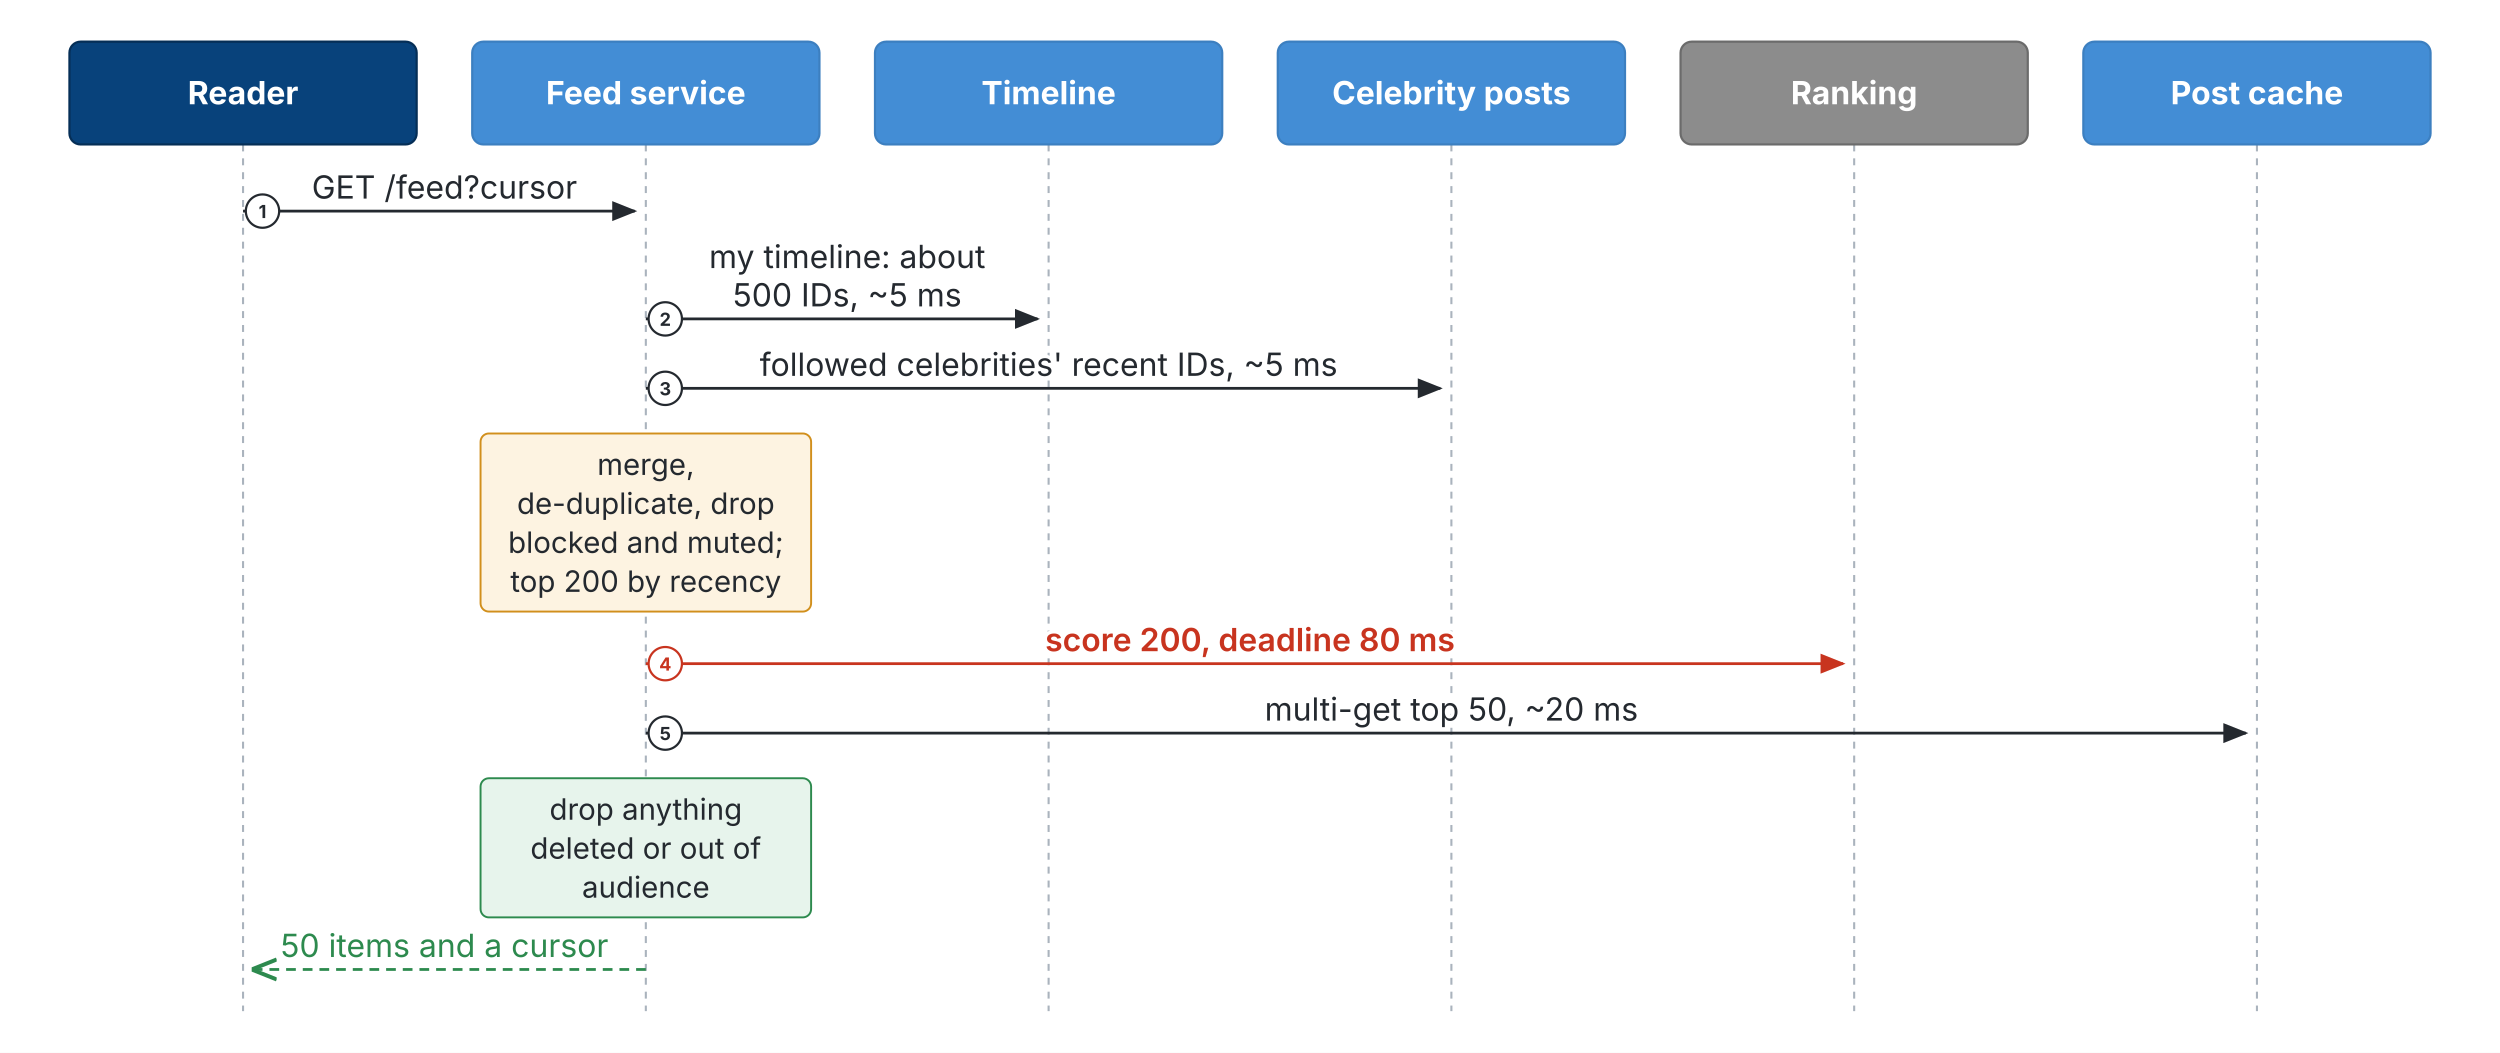
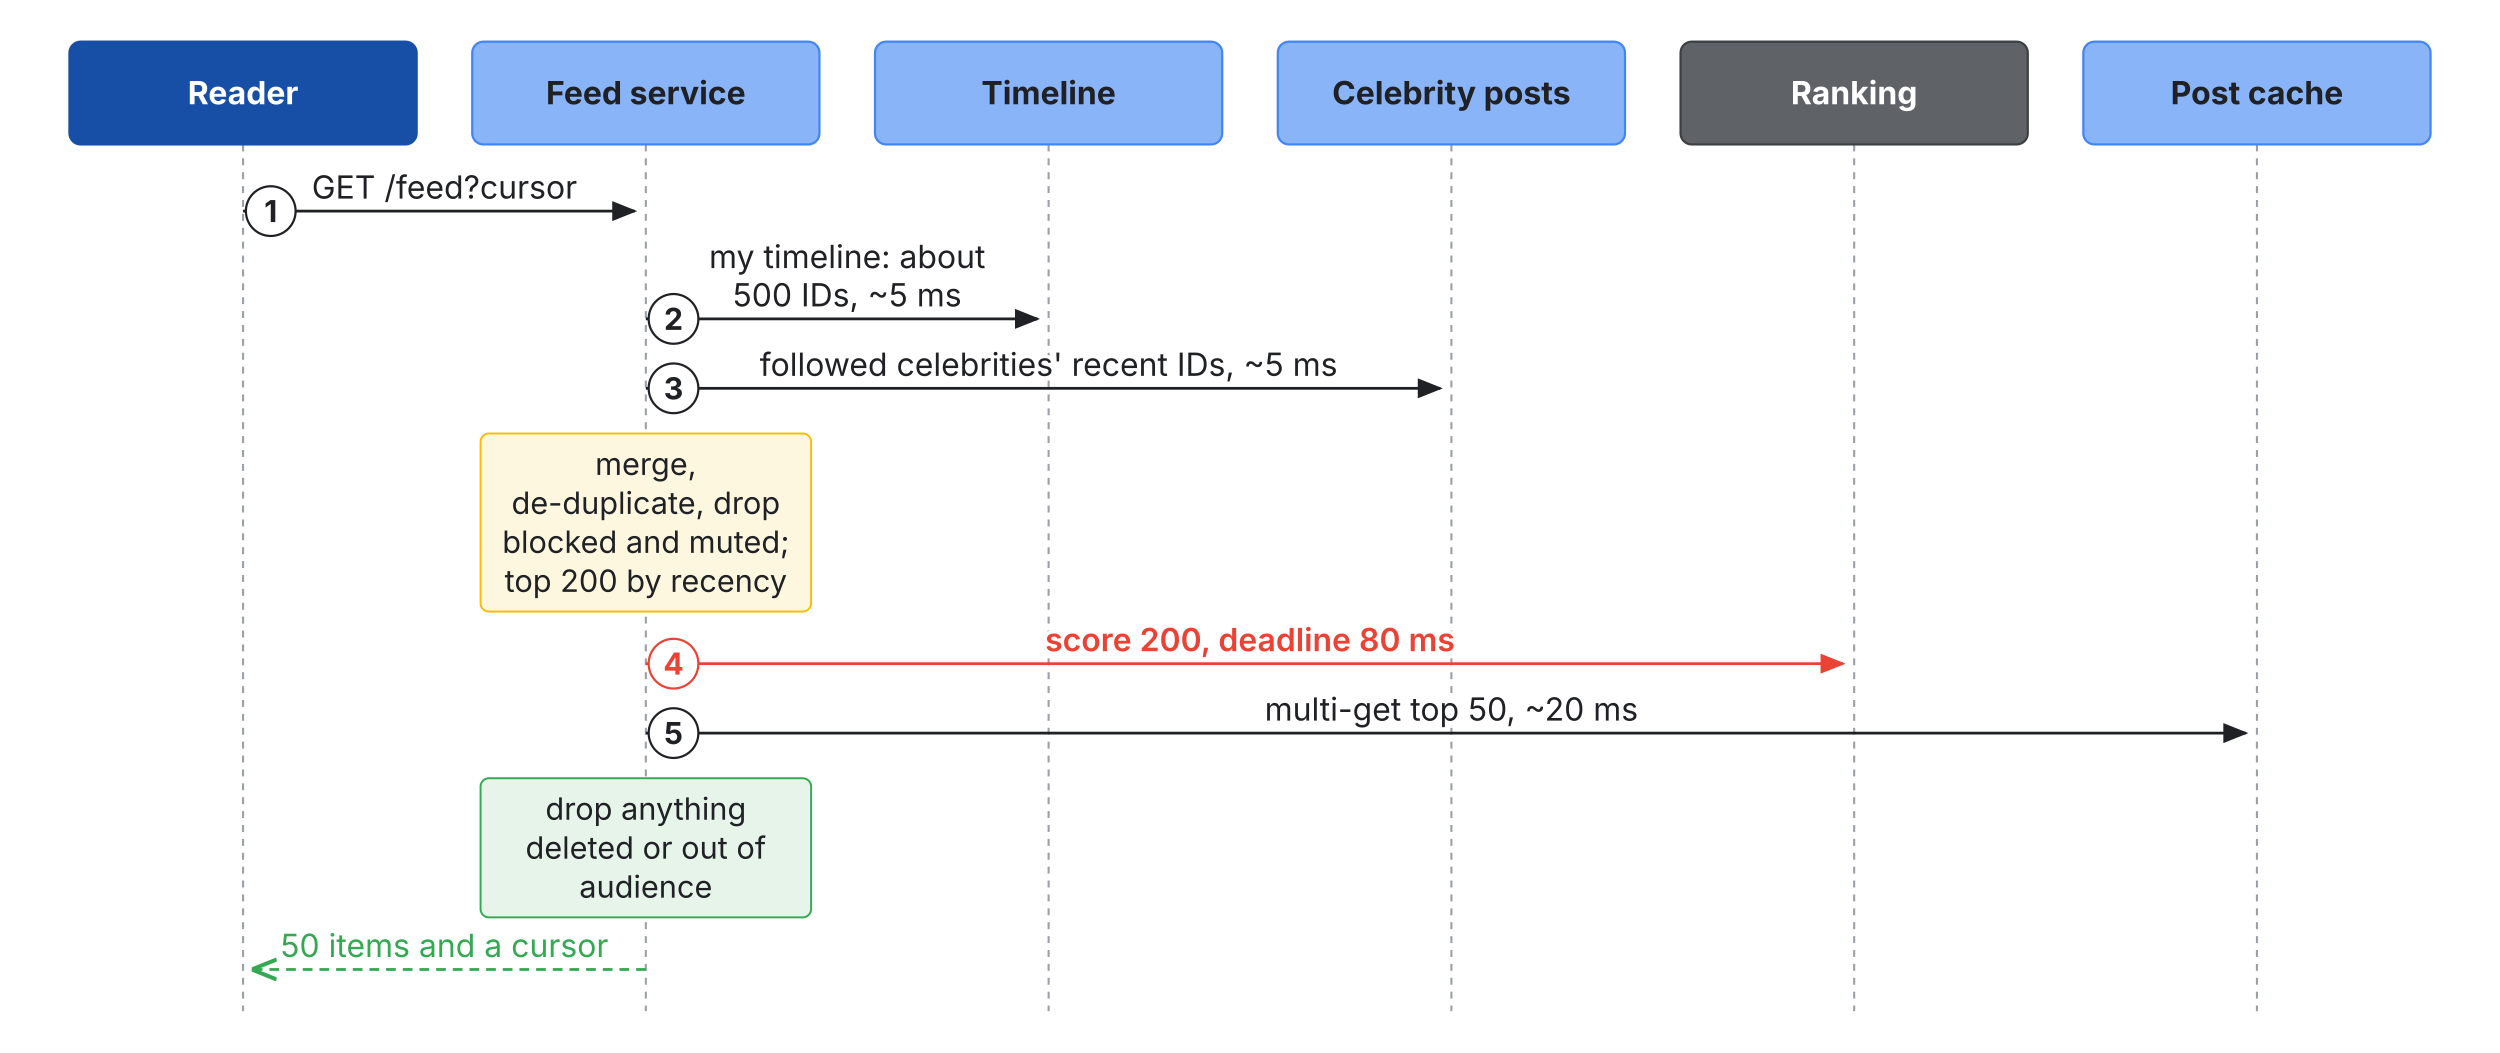
<svg xmlns="http://www.w3.org/2000/svg" class="seq" viewBox="0 0 1800 758" width="1800" height="758">
  <defs>
-     <marker id="sq-f-c8341f" viewBox="0 0 10 10" refX="9" refY="5" markerWidth="9" markerHeight="9" orient="auto">
-       <path d="M0,1 L10,5 L0,9 z" fill="#c8341f" />
+     <marker id="sq-f-34a853" viewBox="0 0 10 10" refX="9" refY="5" markerWidth="9" markerHeight="9" orient="auto">
+       <path d="M0,1 L10,5 L0,9 z" fill="#34a853" />
    </marker>
-     <marker id="sq-o-c8341f" viewBox="0 0 10 10" refX="9" refY="5" markerWidth="9" markerHeight="9" orient="auto">
-       <path d="M0,1 L10,5 L0,9" fill="none" stroke="#c8341f" stroke-width="1.6" />
+     <marker id="sq-o-34a853" viewBox="0 0 10 10" refX="9" refY="5" markerWidth="9" markerHeight="9" orient="auto">
+       <path d="M0,1 L10,5 L0,9" fill="none" stroke="#34a853" stroke-width="1.6" />
    </marker>
-     <marker id="sq-f-2d8a4e" viewBox="0 0 10 10" refX="9" refY="5" markerWidth="9" markerHeight="9" orient="auto">
-       <path d="M0,1 L10,5 L0,9 z" fill="#2d8a4e" />
+     <marker id="sq-f-ea4335" viewBox="0 0 10 10" refX="9" refY="5" markerWidth="9" markerHeight="9" orient="auto">
+       <path d="M0,1 L10,5 L0,9 z" fill="#ea4335" />
    </marker>
-     <marker id="sq-o-2d8a4e" viewBox="0 0 10 10" refX="9" refY="5" markerWidth="9" markerHeight="9" orient="auto">
-       <path d="M0,1 L10,5 L0,9" fill="none" stroke="#2d8a4e" stroke-width="1.6" />
+     <marker id="sq-o-ea4335" viewBox="0 0 10 10" refX="9" refY="5" markerWidth="9" markerHeight="9" orient="auto">
+       <path d="M0,1 L10,5 L0,9" fill="none" stroke="#ea4335" stroke-width="1.6" />
    </marker>
-     <marker id="sq-f-24292f" viewBox="0 0 10 10" refX="9" refY="5" markerWidth="9" markerHeight="9" orient="auto">
-       <path d="M0,1 L10,5 L0,9 z" fill="#24292f" />
+     <marker id="sq-f-202124" viewBox="0 0 10 10" refX="9" refY="5" markerWidth="9" markerHeight="9" orient="auto">
+       <path d="M0,1 L10,5 L0,9 z" fill="#202124" />
    </marker>
-     <marker id="sq-o-24292f" viewBox="0 0 10 10" refX="9" refY="5" markerWidth="9" markerHeight="9" orient="auto">
-       <path d="M0,1 L10,5 L0,9" fill="none" stroke="#24292f" stroke-width="1.6" />
+     <marker id="sq-o-202124" viewBox="0 0 10 10" refX="9" refY="5" markerWidth="9" markerHeight="9" orient="auto">
+       <path d="M0,1 L10,5 L0,9" fill="none" stroke="#202124" stroke-width="1.6" />
    </marker>
  </defs>
  <rect width="1800" height="758" fill="#ffffff" />
-   <line x1="175.0" y1="104" x2="175.0" y2="728.02" stroke="#aab3bd" stroke-width="1.5" stroke-dasharray="5 5" />
-   <rect x="50.0" y="30" width="250" height="74" rx="8" fill="#08427b" stroke="#052e56" stroke-width="1.6" />
-   <text x="175.0" y="75.05" text-anchor="middle" font-family="Inter, Helvetica, Arial, sans-serif" font-size="23" font-weight="700" fill="#ffffff">Reader</text>
-   <line x1="465.0" y1="104" x2="465.0" y2="728.02" stroke="#aab3bd" stroke-width="1.5" stroke-dasharray="5 5" />
-   <rect x="340.0" y="30" width="250" height="74" rx="8" fill="#438dd5" stroke="#3c7fc0" stroke-width="1.6" />
-   <text x="465.0" y="75.05" text-anchor="middle" font-family="Inter, Helvetica, Arial, sans-serif" font-size="23" font-weight="700" fill="#ffffff">Feed service</text>
-   <line x1="755.0" y1="104" x2="755.0" y2="728.02" stroke="#aab3bd" stroke-width="1.5" stroke-dasharray="5 5" />
-   <rect x="630.0" y="30" width="250" height="74" rx="8" fill="#438dd5" stroke="#3c7fc0" stroke-width="1.6" />
-   <text x="755.0" y="75.05" text-anchor="middle" font-family="Inter, Helvetica, Arial, sans-serif" font-size="23" font-weight="700" fill="#ffffff">Timeline</text>
-   <line x1="1045.0" y1="104" x2="1045.0" y2="728.02" stroke="#aab3bd" stroke-width="1.5" stroke-dasharray="5 5" />
-   <rect x="920.0" y="30" width="250" height="74" rx="8" fill="#438dd5" stroke="#3c7fc0" stroke-width="1.6" />
-   <text x="1045.0" y="75.05" text-anchor="middle" font-family="Inter, Helvetica, Arial, sans-serif" font-size="23" font-weight="700" fill="#ffffff">Celebrity posts</text>
-   <line x1="1335.0" y1="104" x2="1335.0" y2="728.02" stroke="#aab3bd" stroke-width="1.5" stroke-dasharray="5 5" />
-   <rect x="1210.0" y="30" width="250" height="74" rx="8" fill="#8c8c8c" stroke="#6b6b6b" stroke-width="1.6" />
-   <text x="1335.0" y="75.05" text-anchor="middle" font-family="Inter, Helvetica, Arial, sans-serif" font-size="23" font-weight="700" fill="#ffffff">Ranking</text>
-   <line x1="1625.0" y1="104" x2="1625.0" y2="728.02" stroke="#aab3bd" stroke-width="1.5" stroke-dasharray="5 5" />
-   <rect x="1500.0" y="30" width="250" height="74" rx="8" fill="#438dd5" stroke="#3c7fc0" stroke-width="1.6" />
-   <text x="1625.0" y="75.05" text-anchor="middle" font-family="Inter, Helvetica, Arial, sans-serif" font-size="23" font-weight="700" fill="#ffffff">Post cache</text>
-   <line x1="175.0" y1="152.0" x2="457.0" y2="152.0" stroke="#24292f" stroke-width="2" marker-end="url(#sq-f-24292f)" />
-   <circle cx="189.0" cy="152.0" r="12" fill="#ffffff" stroke="#24292f" stroke-width="1.6" />
-   <text x="189.0" y="157.0" text-anchor="middle" font-family="Inter, Helvetica, Arial, sans-serif" font-size="13" font-weight="700" fill="#24292f">1</text>
-   <text x="320.0" y="143.0" text-anchor="middle" font-family="Inter, Helvetica, Arial, sans-serif" font-size="23" fill="#24292f" font-weight="400" paint-order="stroke" stroke="#ffffff" stroke-width="5" stroke-linejoin="round">GET /feed?cursor</text>
-   <line x1="465.0" y1="229.6" x2="747.0" y2="229.6" stroke="#24292f" stroke-width="2" marker-end="url(#sq-f-24292f)" />
-   <circle cx="479.0" cy="229.6" r="12" fill="#ffffff" stroke="#24292f" stroke-width="1.6" />
-   <text x="479.0" y="234.6" text-anchor="middle" font-family="Inter, Helvetica, Arial, sans-serif" font-size="13" font-weight="700" fill="#24292f">2</text>
-   <text x="610.0" y="193.0" text-anchor="middle" font-family="Inter, Helvetica, Arial, sans-serif" font-size="23" fill="#24292f" font-weight="400" paint-order="stroke" stroke="#ffffff" stroke-width="5" stroke-linejoin="round">my timeline: about</text>
-   <text x="610.0" y="220.6" text-anchor="middle" font-family="Inter, Helvetica, Arial, sans-serif" font-size="23" fill="#24292f" font-weight="400" paint-order="stroke" stroke="#ffffff" stroke-width="5" stroke-linejoin="round">500 IDs, ~5 ms</text>
-   <line x1="465.0" y1="279.6" x2="1037.0" y2="279.6" stroke="#24292f" stroke-width="2" marker-end="url(#sq-f-24292f)" />
-   <circle cx="479.0" cy="279.6" r="12" fill="#ffffff" stroke="#24292f" stroke-width="1.6" />
-   <text x="479.0" y="284.6" text-anchor="middle" font-family="Inter, Helvetica, Arial, sans-serif" font-size="13" font-weight="700" fill="#24292f">3</text>
-   <text x="755.0" y="270.6" text-anchor="middle" font-family="Inter, Helvetica, Arial, sans-serif" font-size="23" fill="#24292f" font-weight="400" paint-order="stroke" stroke="#ffffff" stroke-width="5" stroke-linejoin="round">followed celebrities' recent IDs, ~5 ms</text>
-   <rect x="346.0" y="312.1" width="238.0" height="128.24" rx="6" fill="#fdf3e1" stroke="#d18f1c" stroke-width="1.4" />
-   <text x="465.0" y="341.95" text-anchor="middle" font-family="Inter, Helvetica, Arial, sans-serif" font-size="21.2" fill="#24292f">merge,</text>
-   <text x="465.0" y="370.01" text-anchor="middle" font-family="Inter, Helvetica, Arial, sans-serif" font-size="21.2" fill="#24292f">de-duplicate, drop</text>
-   <text x="465.0" y="398.07" text-anchor="middle" font-family="Inter, Helvetica, Arial, sans-serif" font-size="21.2" fill="#24292f">blocked and muted;</text>
-   <text x="465.0" y="426.13" text-anchor="middle" font-family="Inter, Helvetica, Arial, sans-serif" font-size="21.2" fill="#24292f">top 200 by recency</text>
-   <line x1="465.0" y1="477.84" x2="1327.0" y2="477.84" stroke="#c8341f" stroke-width="2" marker-end="url(#sq-f-c8341f)" />
-   <circle cx="479.0" cy="477.84" r="12" fill="#ffffff" stroke="#c8341f" stroke-width="1.6" />
-   <text x="479.0" y="482.84" text-anchor="middle" font-family="Inter, Helvetica, Arial, sans-serif" font-size="13" font-weight="700" fill="#c8341f">4</text>
-   <text x="900.0" y="468.84" text-anchor="middle" font-family="Inter, Helvetica, Arial, sans-serif" font-size="23" fill="#c8341f" font-weight="600" paint-order="stroke" stroke="#ffffff" stroke-width="5" stroke-linejoin="round">score 200, deadline 80 ms</text>
-   <line x1="465.0" y1="527.84" x2="1617.0" y2="527.84" stroke="#24292f" stroke-width="2" marker-end="url(#sq-f-24292f)" />
-   <circle cx="479.0" cy="527.84" r="12" fill="#ffffff" stroke="#24292f" stroke-width="1.6" />
-   <text x="479.0" y="532.84" text-anchor="middle" font-family="Inter, Helvetica, Arial, sans-serif" font-size="13" font-weight="700" fill="#24292f">5</text>
-   <text x="1045.0" y="518.84" text-anchor="middle" font-family="Inter, Helvetica, Arial, sans-serif" font-size="23" fill="#24292f" font-weight="400" paint-order="stroke" stroke="#ffffff" stroke-width="5" stroke-linejoin="round">multi-get top 50, ~20 ms</text>
-   <rect x="346.0" y="560.34" width="238.0" height="100.18" rx="6" fill="#e7f4ec" stroke="#2d8a4e" stroke-width="1.4" />
-   <text x="465.0" y="590.19" text-anchor="middle" font-family="Inter, Helvetica, Arial, sans-serif" font-size="21.2" fill="#24292f">drop anything</text>
-   <text x="465.0" y="618.25" text-anchor="middle" font-family="Inter, Helvetica, Arial, sans-serif" font-size="21.2" fill="#24292f">deleted or out of</text>
-   <text x="465.0" y="646.31" text-anchor="middle" font-family="Inter, Helvetica, Arial, sans-serif" font-size="21.2" fill="#24292f">audience</text>
-   <line x1="465.0" y1="698.02" x2="183.0" y2="698.02" stroke="#2d8a4e" stroke-width="2" stroke-dasharray="7 5" marker-end="url(#sq-o-2d8a4e)" />
-   <text x="320.0" y="689.02" text-anchor="middle" font-family="Inter, Helvetica, Arial, sans-serif" font-size="23" fill="#2d8a4e" font-weight="400" paint-order="stroke" stroke="#ffffff" stroke-width="5" stroke-linejoin="round">50 items and a cursor</text>
+   <g data-k="p:rd">
+     <line x1="175.0" y1="104" x2="175.0" y2="728.02" stroke="#9aa0a6" stroke-width="1.5" stroke-dasharray="5 5" />
+     <rect x="50.0" y="30" width="250" height="74" rx="8" fill="#174ea6" stroke="#174ea6" stroke-width="1.6" />
+     <text x="175.0" y="75.05" text-anchor="middle" font-family="Inter, Roboto, sans-serif" font-size="23" font-weight="700" fill="#ffffff">Reader</text>
+   </g>
+   <g data-k="p:fs">
+     <line x1="465.0" y1="104" x2="465.0" y2="728.02" stroke="#9aa0a6" stroke-width="1.5" stroke-dasharray="5 5" />
+     <rect x="340.0" y="30" width="250" height="74" rx="8" fill="#8ab4f8" stroke="#4285f4" stroke-width="1.6" />
+     <text x="465.0" y="75.05" text-anchor="middle" font-family="Inter, Roboto, sans-serif" font-size="23" font-weight="700" fill="#202124">Feed service</text>
+   </g>
+   <g data-k="p:tl">
+     <line x1="755.0" y1="104" x2="755.0" y2="728.02" stroke="#9aa0a6" stroke-width="1.5" stroke-dasharray="5 5" />
+     <rect x="630.0" y="30" width="250" height="74" rx="8" fill="#8ab4f8" stroke="#4285f4" stroke-width="1.6" />
+     <text x="755.0" y="75.05" text-anchor="middle" font-family="Inter, Roboto, sans-serif" font-size="23" font-weight="700" fill="#202124">Timeline</text>
+   </g>
+   <g data-k="p:cc">
+     <line x1="1045.0" y1="104" x2="1045.0" y2="728.02" stroke="#9aa0a6" stroke-width="1.5" stroke-dasharray="5 5" />
+     <rect x="920.0" y="30" width="250" height="74" rx="8" fill="#8ab4f8" stroke="#4285f4" stroke-width="1.6" />
+     <text x="1045.0" y="75.05" text-anchor="middle" font-family="Inter, Roboto, sans-serif" font-size="23" font-weight="700" fill="#202124">Celebrity posts</text>
+   </g>
+   <g data-k="p:rk">
+     <line x1="1335.0" y1="104" x2="1335.0" y2="728.02" stroke="#9aa0a6" stroke-width="1.5" stroke-dasharray="5 5" />
+     <rect x="1210.0" y="30" width="250" height="74" rx="8" fill="#5f6368" stroke="#3c4043" stroke-width="1.6" />
+     <text x="1335.0" y="75.05" text-anchor="middle" font-family="Inter, Roboto, sans-serif" font-size="23" font-weight="700" fill="#ffffff">Ranking</text>
+   </g>
+   <g data-k="p:pc">
+     <line x1="1625.0" y1="104" x2="1625.0" y2="728.02" stroke="#9aa0a6" stroke-width="1.5" stroke-dasharray="5 5" />
+     <rect x="1500.0" y="30" width="250" height="74" rx="8" fill="#8ab4f8" stroke="#4285f4" stroke-width="1.6" />
+     <text x="1625.0" y="75.05" text-anchor="middle" font-family="Inter, Roboto, sans-serif" font-size="23" font-weight="700" fill="#202124">Post cache</text>
+   </g>
+   <g data-k="s:0">
+     <line x1="175.0" y1="152.0" x2="457.0" y2="152.0" stroke="#202124" stroke-width="2" marker-end="url(#sq-f-202124)" />
+     <circle cx="194.94" cy="152.0" r="17.9" fill="#ffffff" stroke="#202124" stroke-width="1.6" />
+     <text x="194.94" y="159.9" text-anchor="middle" font-family="Inter, Roboto, sans-serif" font-size="21.8" font-weight="700" fill="#202124">1</text>
+     <text x="320.0" y="143.0" text-anchor="middle" font-family="Inter, Roboto, sans-serif" font-size="23" fill="#202124" font-weight="400" paint-order="stroke" stroke="#ffffff" stroke-width="5" stroke-linejoin="round">GET /feed?cursor</text>
+   </g>
+   <g data-k="s:1">
+     <line x1="465.0" y1="229.6" x2="747.0" y2="229.6" stroke="#202124" stroke-width="2" marker-end="url(#sq-f-202124)" />
+     <circle cx="484.94" cy="229.6" r="17.9" fill="#ffffff" stroke="#202124" stroke-width="1.6" />
+     <text x="484.94" y="237.5" text-anchor="middle" font-family="Inter, Roboto, sans-serif" font-size="21.8" font-weight="700" fill="#202124">2</text>
+     <text x="610.0" y="193.0" text-anchor="middle" font-family="Inter, Roboto, sans-serif" font-size="23" fill="#202124" font-weight="400" paint-order="stroke" stroke="#ffffff" stroke-width="5" stroke-linejoin="round">my timeline: about</text>
+     <text x="610.0" y="220.6" text-anchor="middle" font-family="Inter, Roboto, sans-serif" font-size="23" fill="#202124" font-weight="400" paint-order="stroke" stroke="#ffffff" stroke-width="5" stroke-linejoin="round">500 IDs, ~5 ms</text>
+   </g>
+   <g data-k="s:2">
+     <line x1="465.0" y1="279.6" x2="1037.0" y2="279.6" stroke="#202124" stroke-width="2" marker-end="url(#sq-f-202124)" />
+     <circle cx="484.94" cy="279.6" r="17.9" fill="#ffffff" stroke="#202124" stroke-width="1.6" />
+     <text x="484.94" y="287.5" text-anchor="middle" font-family="Inter, Roboto, sans-serif" font-size="21.8" font-weight="700" fill="#202124">3</text>
+     <text x="755.0" y="270.6" text-anchor="middle" font-family="Inter, Roboto, sans-serif" font-size="23" fill="#202124" font-weight="400" paint-order="stroke" stroke="#ffffff" stroke-width="5" stroke-linejoin="round">followed celebrities' recent IDs, ~5 ms</text>
+   </g>
+   <g data-k="s:3">
+     <rect x="346.0" y="312.1" width="238.0" height="128.24" rx="6" fill="#fef7e0" stroke="#fbbc05" stroke-width="1.4" />
+     <text x="465.0" y="341.95" text-anchor="middle" font-family="Inter, Roboto, sans-serif" font-size="22.1" fill="#202124">merge,</text>
+     <text x="465.0" y="370.01" text-anchor="middle" font-family="Inter, Roboto, sans-serif" font-size="22.1" fill="#202124">de-duplicate, drop</text>
+     <text x="465.0" y="398.07" text-anchor="middle" font-family="Inter, Roboto, sans-serif" font-size="22.1" fill="#202124">blocked and muted;</text>
+     <text x="465.0" y="426.13" text-anchor="middle" font-family="Inter, Roboto, sans-serif" font-size="22.1" fill="#202124">top 200 by recency</text>
+   </g>
+   <g data-k="s:4">
+     <line x1="465.0" y1="477.84" x2="1327.0" y2="477.84" stroke="#ea4335" stroke-width="2" marker-end="url(#sq-f-ea4335)" />
+     <circle cx="484.94" cy="477.84" r="17.9" fill="#ffffff" stroke="#ea4335" stroke-width="1.6" />
+     <text x="484.94" y="485.7" text-anchor="middle" font-family="Inter, Roboto, sans-serif" font-size="21.8" font-weight="700" fill="#ea4335">4</text>
+     <text x="900.0" y="468.84" text-anchor="middle" font-family="Inter, Roboto, sans-serif" font-size="23" fill="#ea4335" font-weight="600" paint-order="stroke" stroke="#ffffff" stroke-width="5" stroke-linejoin="round">score 200, deadline 80 ms</text>
+   </g>
+   <g data-k="s:5">
+     <line x1="465.0" y1="527.84" x2="1617.0" y2="527.84" stroke="#202124" stroke-width="2" marker-end="url(#sq-f-202124)" />
+     <circle cx="484.94" cy="527.84" r="17.9" fill="#ffffff" stroke="#202124" stroke-width="1.6" />
+     <text x="484.94" y="535.7" text-anchor="middle" font-family="Inter, Roboto, sans-serif" font-size="21.8" font-weight="700" fill="#202124">5</text>
+     <text x="1045.0" y="518.84" text-anchor="middle" font-family="Inter, Roboto, sans-serif" font-size="23" fill="#202124" font-weight="400" paint-order="stroke" stroke="#ffffff" stroke-width="5" stroke-linejoin="round">multi-get top 50, ~20 ms</text>
+   </g>
+   <g data-k="s:6">
+     <rect x="346.0" y="560.34" width="238.0" height="100.18" rx="6" fill="#e6f4ea" stroke="#34a853" stroke-width="1.4" />
+     <text x="465.0" y="590.19" text-anchor="middle" font-family="Inter, Roboto, sans-serif" font-size="22.1" fill="#202124">drop anything</text>
+     <text x="465.0" y="618.25" text-anchor="middle" font-family="Inter, Roboto, sans-serif" font-size="22.1" fill="#202124">deleted or out of</text>
+     <text x="465.0" y="646.31" text-anchor="middle" font-family="Inter, Roboto, sans-serif" font-size="22.1" fill="#202124">audience</text>
+   </g>
+   <g data-k="s:7">
+     <line x1="465.0" y1="698.02" x2="183.0" y2="698.02" stroke="#34a853" stroke-width="2" stroke-dasharray="7 5" marker-end="url(#sq-o-34a853)" />
+     <text x="320.0" y="689.02" text-anchor="middle" font-family="Inter, Roboto, sans-serif" font-size="23" fill="#34a853" font-weight="400" paint-order="stroke" stroke="#ffffff" stroke-width="5" stroke-linejoin="round">50 items and a cursor</text>
+   </g>
</svg>
